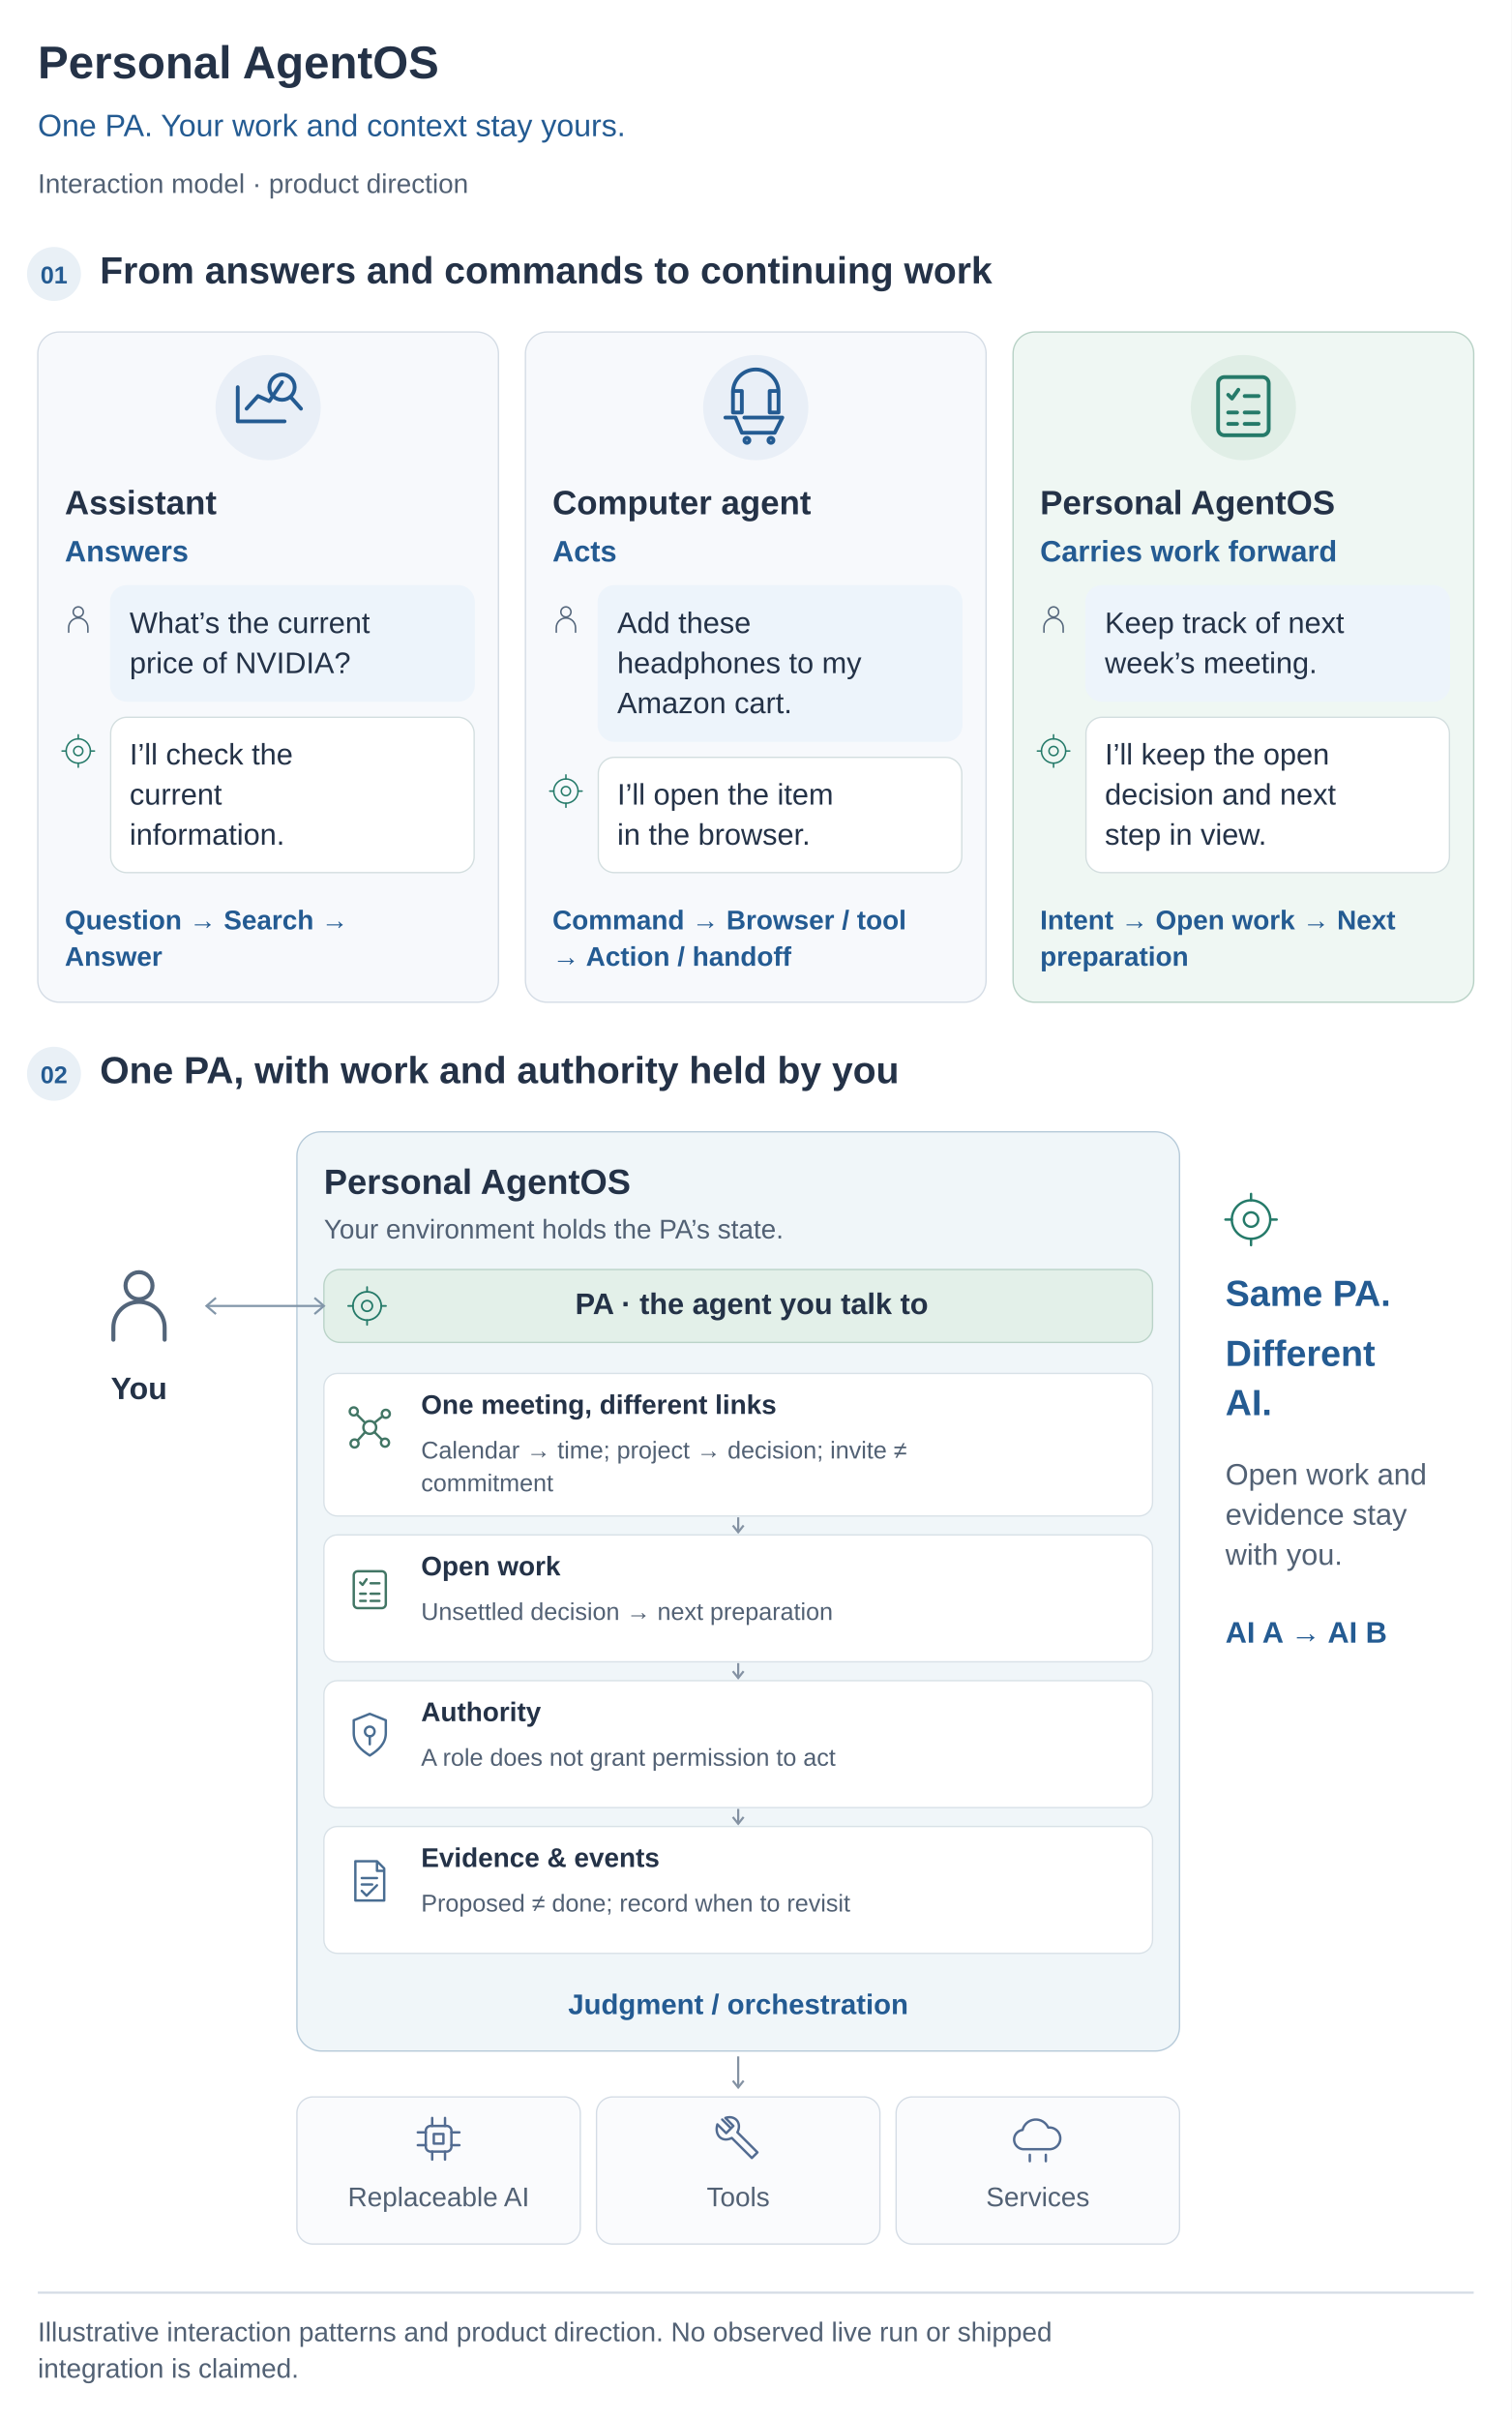
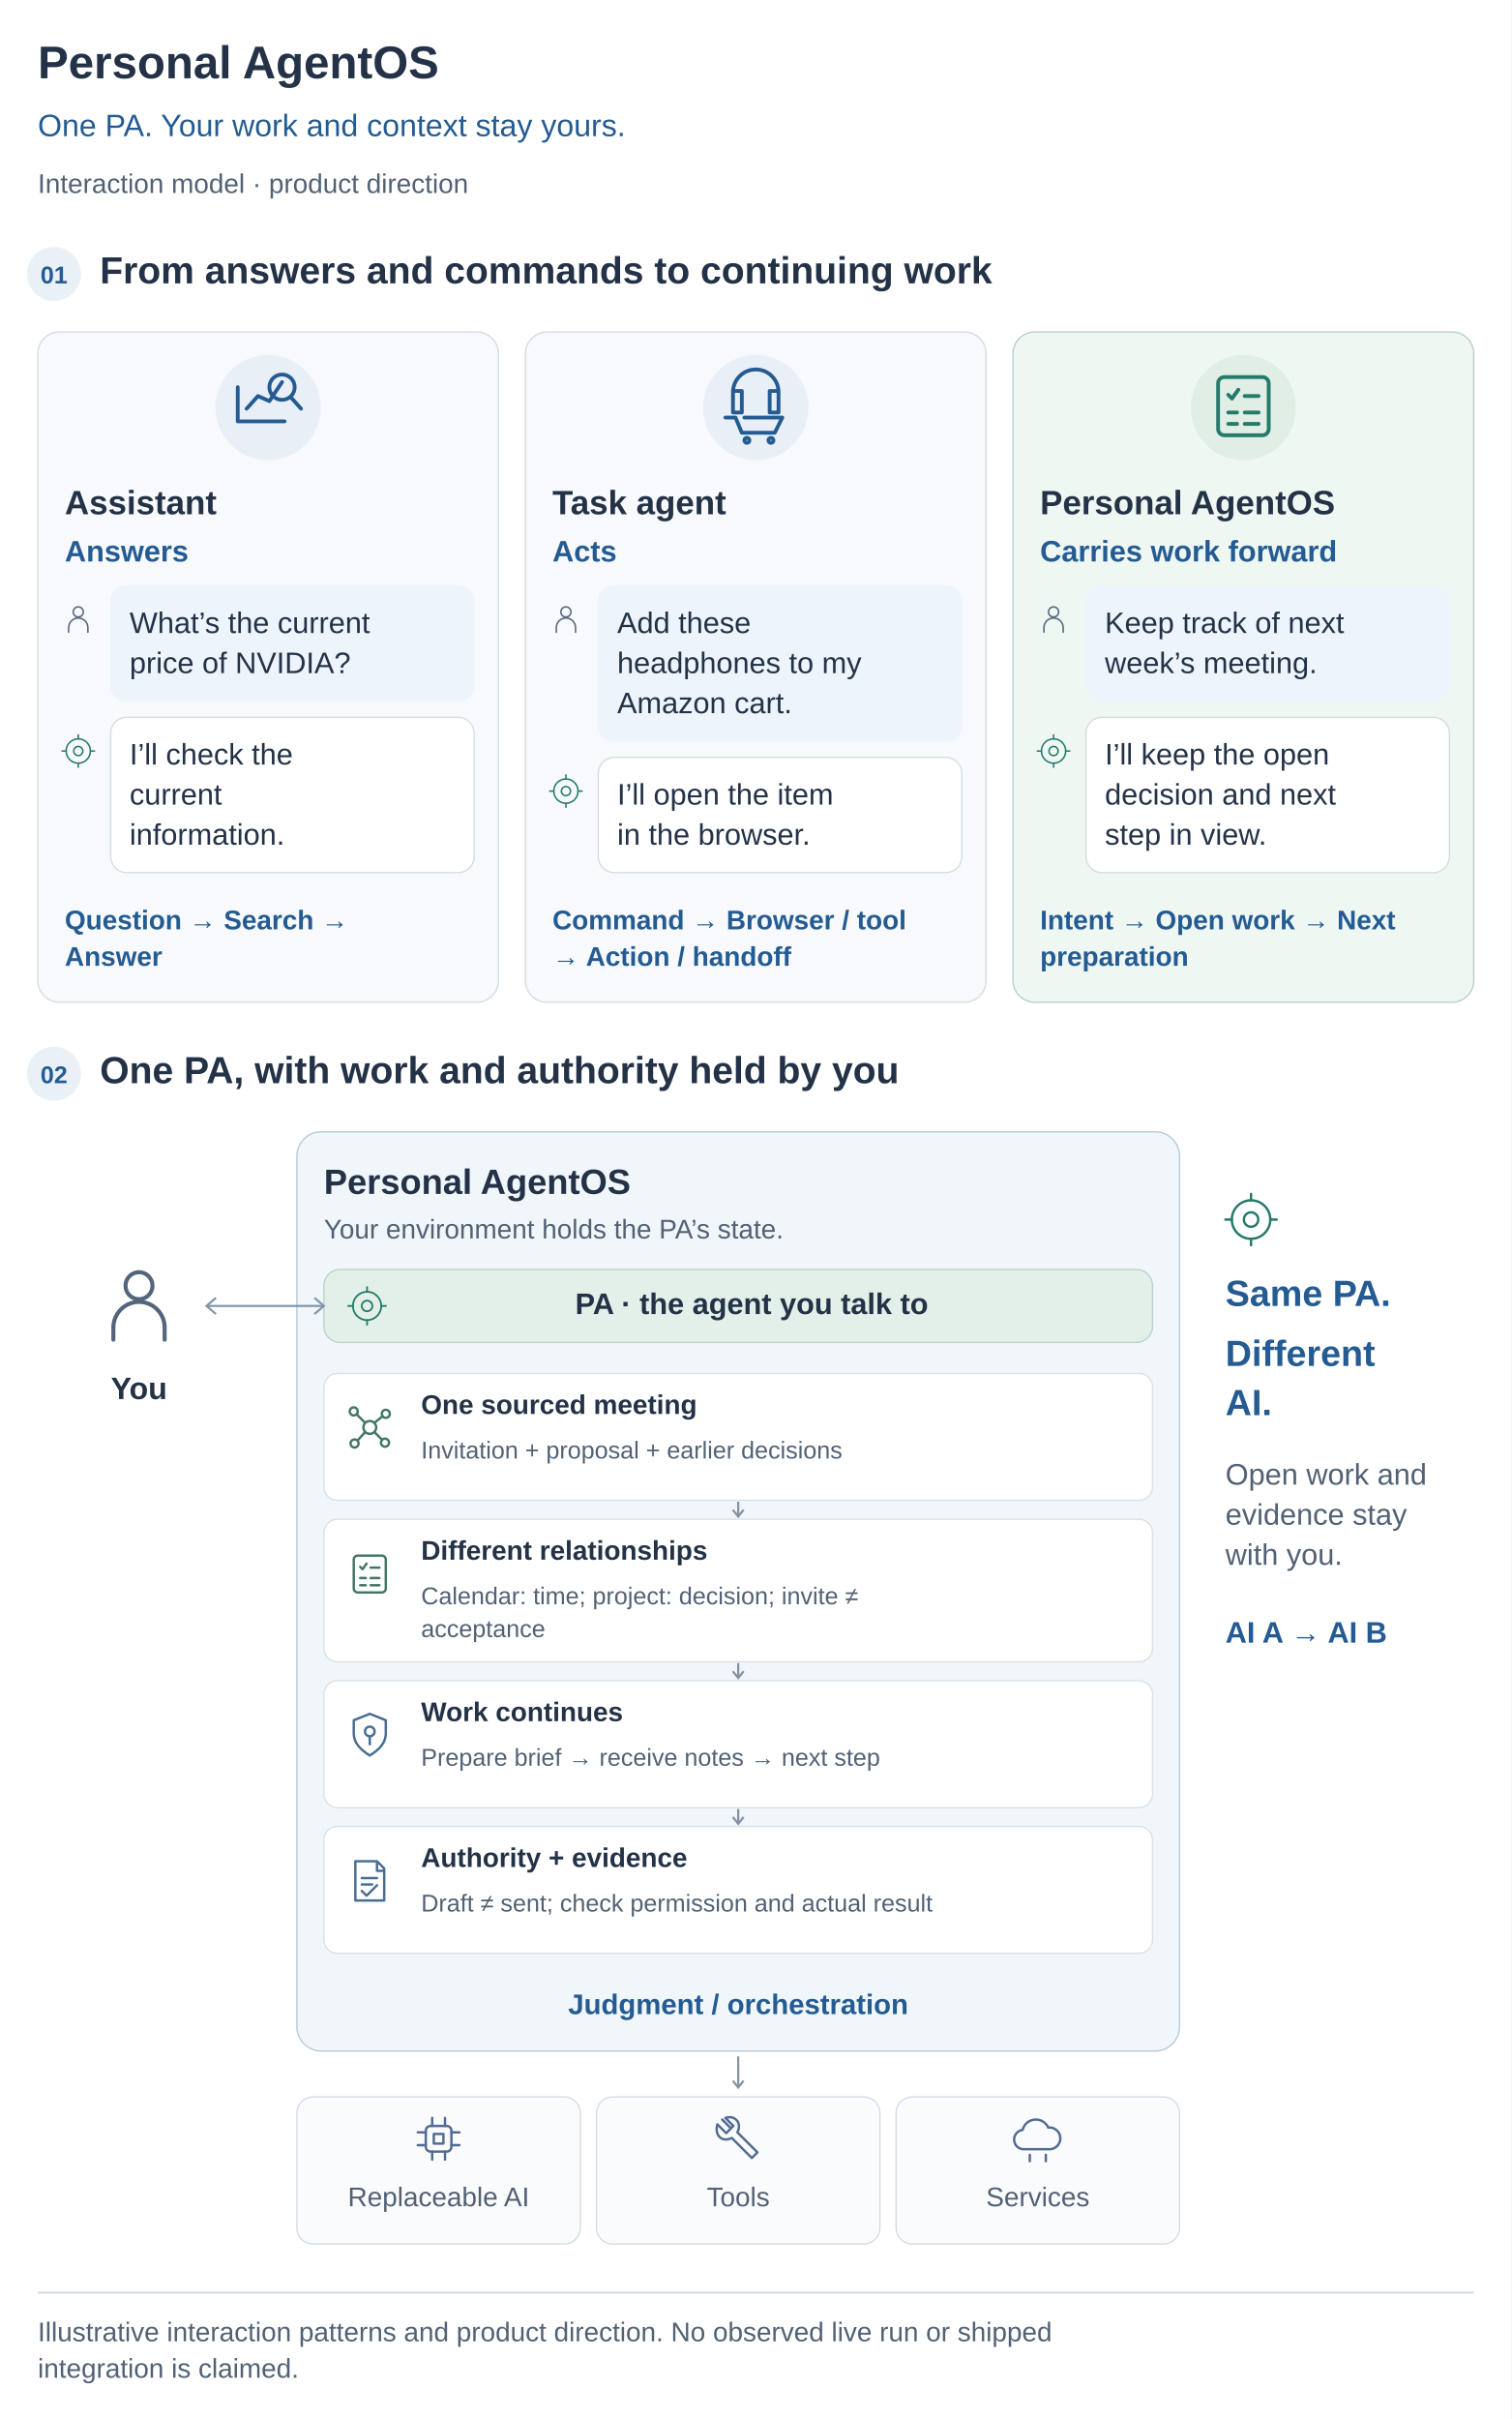
<svg xmlns="http://www.w3.org/2000/svg" width="1120" height="1792" viewBox="0 0 1120 1792" role="img" aria-labelledby="title desc">
  <style>text{font-family:Arial,"Noto Sans",sans-serif;fill:#243247} .bold{font-weight:700} .muted{fill:#526174} .blue{fill:#245b92}</style>
  <rect width="1120" height="1792" fill="#fff" />
  <text x="28" y="58.0" font-size="34" class="bold" text-anchor="start">Personal AgentOS</text>
  <text x="28" y="100.9" font-size="23" class="blue" text-anchor="start">One PA. Your work and context stay yours.</text>
  <text x="28" y="142.95" font-size="20" class="muted" text-anchor="start">Interaction model · product direction</text>
  <circle cx="40" cy="202.95" r="20" fill="#e9f0f6" stroke="none" />
  <text x="40" y="209.95" font-size="18" class="blue bold" text-anchor="middle">01</text>
  <text x="74" y="209.95" font-size="28" class="bold" text-anchor="start">From answers and commands to continuing work</text>
  <rect x="28.0" y="245.95" width="341.333" height="496.5" rx="16" fill="#f7f9fc" stroke="#d4dce5" />
  <circle cx="198.667" cy="301.95" r="39" fill="#e9eff7" stroke="none" />
  <g transform="translate(168.6667 269.95) scale(0.9375)" fill="none" stroke="#245b92" stroke-width="3" stroke-linecap="round" stroke-linejoin="round">
    <path d="M8 45V18m0 27h37M15 35l9-10 9 4 10-15" />
    <circle cx="43" cy="18" r="10" />
    <path d="m50 26 8 9" />
  </g>
  <text x="48.0" y="380.95" font-size="25" class="bold" text-anchor="start">Assistant</text>
  <text x="48.0" y="415.95" font-size="22" class="blue bold" text-anchor="start">Answers</text>
  <g transform="translate(46.0 446.95) scale(0.375)" fill="none" stroke="#53657a" stroke-width="3" stroke-linecap="round" stroke-linejoin="round">
    <circle cx="32" cy="17" r="10" />
    <path d="M13 57v-9a19 19 0 0 1 38 0v9" />
  </g>
  <rect x="82.0" y="433.95" width="269.333" height="85.4" rx="12" fill="#edf4fb" stroke="#edf4fb" />
  <text x="96.0" y="468.95" font-size="22" class="" text-anchor="start">What’s the current</text>
  <text x="96.0" y="498.65" font-size="22" class="" text-anchor="start">price of NVIDIA?</text>
  <g transform="translate(46.0 544.35) scale(0.375)" fill="none" stroke="#257a69" stroke-width="3" stroke-linecap="round" stroke-linejoin="round">
    <circle cx="32" cy="32" r="24" />
    <circle cx="32" cy="32" r="9" />
    <path d="M32 0v8m0 48v8M0 32h8m48 0h8" />
  </g>
  <rect x="82.0" y="531.35" width="269.333" height="115.1" rx="12" fill="#ffffff" stroke="#d3dedf" />
  <text x="96.0" y="566.35" font-size="22" class="" text-anchor="start">I’ll check the</text>
  <text x="96.0" y="596.05" font-size="22" class="" text-anchor="start">current</text>
  <text x="96.0" y="625.75" font-size="22" class="" text-anchor="start">information.</text>
  <text x="48.0" y="688.45" font-size="20" class="blue bold" text-anchor="start">Question → Search →</text>
  <text x="48.0" y="715.45" font-size="20" class="blue bold" text-anchor="start">Answer</text>
  <rect x="389.333" y="245.95" width="341.333" height="496.5" rx="16" fill="#f7f9fc" stroke="#d4dce5" />
  <circle cx="560.0" cy="301.95" r="39" fill="#e9eff7" stroke="none" />
  <g transform="translate(530.0 269.95) scale(0.9375)" fill="none" stroke="#245b92" stroke-width="3" stroke-linecap="round" stroke-linejoin="round">
    <path d="M14 29v-7a18 18 0 0 1 36 0v7M14 21h7v17h-7zm29 0h7v17h-7zM8 42h8l5 12h26l6-12H23" />
    <circle cx="25" cy="60" r="2" />
    <circle cx="44" cy="60" r="2" />
  </g>
-   <text x="409.333" y="380.95" font-size="25" class="bold" text-anchor="start">Computer agent</text>
+   <text x="409.333" y="380.95" font-size="25" class="bold" text-anchor="start">Task agent</text>
  <text x="409.333" y="415.95" font-size="22" class="blue bold" text-anchor="start">Acts</text>
  <g transform="translate(407.3333 446.95) scale(0.375)" fill="none" stroke="#53657a" stroke-width="3" stroke-linecap="round" stroke-linejoin="round">
    <circle cx="32" cy="17" r="10" />
    <path d="M13 57v-9a19 19 0 0 1 38 0v9" />
  </g>
  <rect x="443.333" y="433.95" width="269.333" height="115.1" rx="12" fill="#edf4fb" stroke="#edf4fb" />
  <text x="457.333" y="468.95" font-size="22" class="" text-anchor="start">Add these</text>
  <text x="457.333" y="498.65" font-size="22" class="" text-anchor="start">headphones to my</text>
  <text x="457.333" y="528.35" font-size="22" class="" text-anchor="start">Amazon cart.</text>
  <g transform="translate(407.3333 574.05) scale(0.375)" fill="none" stroke="#257a69" stroke-width="3" stroke-linecap="round" stroke-linejoin="round">
    <circle cx="32" cy="32" r="24" />
    <circle cx="32" cy="32" r="9" />
    <path d="M32 0v8m0 48v8M0 32h8m48 0h8" />
  </g>
  <rect x="443.333" y="561.05" width="269.333" height="85.4" rx="12" fill="#ffffff" stroke="#d3dedf" />
  <text x="457.333" y="596.05" font-size="22" class="" text-anchor="start">I’ll open the item</text>
  <text x="457.333" y="625.75" font-size="22" class="" text-anchor="start">in the browser.</text>
  <text x="409.333" y="688.45" font-size="20" class="blue bold" text-anchor="start">Command → Browser / tool</text>
  <text x="409.333" y="715.45" font-size="20" class="blue bold" text-anchor="start">→ Action / handoff</text>
  <rect x="750.667" y="245.95" width="341.333" height="496.5" rx="16" fill="#eff7f3" stroke="#b7d1c5" />
  <circle cx="921.333" cy="301.95" r="39" fill="#e0eee6" stroke="none" />
  <g transform="translate(891.3333 269.95) scale(0.9375)" fill="none" stroke="#257a69" stroke-width="3" stroke-linecap="round" stroke-linejoin="round">
    <rect x="12" y="10" width="40" height="46" rx="5" />
    <path d="m20 24 3 3 5-7m5 5h11M20 38h7m6 0h11M20 47h7m6 0h11" />
  </g>
  <text x="770.667" y="380.95" font-size="25" class="bold" text-anchor="start">Personal AgentOS</text>
  <text x="770.667" y="415.95" font-size="22" class="blue bold" text-anchor="start">Carries work forward</text>
  <g transform="translate(768.6667 446.95) scale(0.375)" fill="none" stroke="#53657a" stroke-width="3" stroke-linecap="round" stroke-linejoin="round">
    <circle cx="32" cy="17" r="10" />
    <path d="M13 57v-9a19 19 0 0 1 38 0v9" />
  </g>
  <rect x="804.667" y="433.95" width="269.333" height="85.4" rx="12" fill="#edf4fb" stroke="#edf4fb" />
  <text x="818.667" y="468.95" font-size="22" class="" text-anchor="start">Keep track of next</text>
  <text x="818.667" y="498.65" font-size="22" class="" text-anchor="start">week’s meeting.</text>
  <g transform="translate(768.6667 544.35) scale(0.375)" fill="none" stroke="#257a69" stroke-width="3" stroke-linecap="round" stroke-linejoin="round">
    <circle cx="32" cy="32" r="24" />
    <circle cx="32" cy="32" r="9" />
    <path d="M32 0v8m0 48v8M0 32h8m48 0h8" />
  </g>
  <rect x="804.667" y="531.35" width="269.333" height="115.1" rx="12" fill="#ffffff" stroke="#d3dedf" />
  <text x="818.667" y="566.35" font-size="22" class="" text-anchor="start">I’ll keep the open</text>
  <text x="818.667" y="596.05" font-size="22" class="" text-anchor="start">decision and next</text>
  <text x="818.667" y="625.75" font-size="22" class="" text-anchor="start">step in view.</text>
  <text x="770.667" y="688.45" font-size="20" class="blue bold" text-anchor="start">Intent → Open work → Next</text>
  <text x="770.667" y="715.45" font-size="20" class="blue bold" text-anchor="start">preparation</text>
  <circle cx="40" cy="795.45" r="20" fill="#e9f0f6" stroke="none" />
  <text x="40" y="802.45" font-size="18" class="blue bold" text-anchor="middle">02</text>
  <text x="74" y="802.45" font-size="28" class="bold" text-anchor="start">One PA, with work and authority held by you</text>
  <g transform="translate(71 935.45) scale(1.0)" fill="none" stroke="#53657a" stroke-width="3" stroke-linecap="round" stroke-linejoin="round">
    <circle cx="32" cy="17" r="10" />
    <path d="M13 57v-9a19 19 0 0 1 38 0v9" />
  </g>
  <text x="103" y="1036.45" font-size="23" class="bold" text-anchor="middle">You</text>
  <rect x="220" y="838.45" width="654" height="680.95" rx="18" fill="#f0f6f9" stroke="#b6cad9" />
  <text x="240" y="884.45" font-size="26" class="bold" text-anchor="start">Personal AgentOS</text>
  <text x="240" y="917.45" font-size="20" class="muted" text-anchor="start">Your environment holds the PA’s state.</text>
  <rect x="240" y="940.45" width="614" height="54" rx="12" fill="#e3f0e9" stroke="#bad3c8" />
  <g transform="translate(258 953.45) scale(0.4375)" fill="none" stroke="#257a69" stroke-width="3" stroke-linecap="round" stroke-linejoin="round">
    <circle cx="32" cy="32" r="24" />
    <circle cx="32" cy="32" r="9" />
    <path d="M32 0v8m0 48v8M0 32h8m48 0h8" />
  </g>
  <text x="557.0" y="973.45" font-size="22" class="bold" text-anchor="middle">PA · the agent you talk to</text>
  <path d="M153 967.45H240" fill="none" stroke="#8296a9" stroke-width="1.6" />
  <path d="M160 961.45L153 967.45L160 973.45M233 961.45L240 967.45L233 973.45" fill="none" stroke="#8296a9" stroke-width="1.6" />
-   <rect x="240" y="1017.45" width="614" height="105.6" rx="10" fill="#fff" stroke="#d8e1e7" />
+   <rect x="240" y="1017.45" width="614" height="94" rx="10" fill="#fff" stroke="#d8e1e7" />
  <g transform="translate(255 1038.45) scale(0.59375)" fill="none" stroke="#427665" stroke-width="3" stroke-linecap="round" stroke-linejoin="round">
    <circle cx="32" cy="32" r="8" />
    <circle cx="12" cy="12" r="5" />
    <circle cx="52" cy="15" r="5" />
    <circle cx="13" cy="52" r="5" />
    <circle cx="51" cy="51" r="5" />
    <path d="m16 16 10 10m12 0 10-8M17 48l9-10m12 0 9 9" />
  </g>
-   <text x="312" y="1047.45" font-size="20" class="bold" text-anchor="start">One meeting, different links</text>
-   <text x="312" y="1080.45" font-size="18" class="muted" text-anchor="start">Calendar → time; project → decision; invite ≠</text>
-   <text x="312" y="1104.75" font-size="18" class="muted" text-anchor="start">commitment</text>
-   <path d="M547.0 1124.05 L547.0 1135.05" fill="none" stroke="#8492a3" stroke-width="1.6" />
-   <path d="M543.0 1130.05 L547.0 1135.05 L551.0 1130.05" fill="none" stroke="#8492a3" stroke-width="1.6" />
-   <rect x="240" y="1137.05" width="614" height="94" rx="10" fill="#fff" stroke="#d8e1e7" />
-   <g transform="translate(255 1158.05) scale(0.59375)" fill="none" stroke="#427665" stroke-width="3" stroke-linecap="round" stroke-linejoin="round">
+   <text x="312" y="1047.45" font-size="20" class="bold" text-anchor="start">One sourced meeting</text>
+   <text x="312" y="1080.45" font-size="18" class="muted" text-anchor="start">Invitation + proposal + earlier decisions</text>
+   <path d="M547.0 1112.45 L547.0 1123.45" fill="none" stroke="#8492a3" stroke-width="1.6" />
+   <path d="M543.0 1118.45 L547.0 1123.45 L551.0 1118.45" fill="none" stroke="#8492a3" stroke-width="1.6" />
+   <rect x="240" y="1125.45" width="614" height="105.6" rx="10" fill="#fff" stroke="#d8e1e7" />
+   <g transform="translate(255 1146.45) scale(0.59375)" fill="none" stroke="#427665" stroke-width="3" stroke-linecap="round" stroke-linejoin="round">
    <rect x="12" y="10" width="40" height="46" rx="5" />
    <path d="m20 24 3 3 5-7m5 5h11M20 38h7m6 0h11M20 47h7m6 0h11" />
  </g>
-   <text x="312" y="1167.05" font-size="20" class="bold" text-anchor="start">Open work</text>
-   <text x="312" y="1200.05" font-size="18" class="muted" text-anchor="start">Unsettled decision → next preparation</text>
+   <text x="312" y="1155.45" font-size="20" class="bold" text-anchor="start">Different relationships</text>
+   <text x="312" y="1188.45" font-size="18" class="muted" text-anchor="start">Calendar: time; project: decision; invite ≠</text>
+   <text x="312" y="1212.75" font-size="18" class="muted" text-anchor="start">acceptance</text>
  <path d="M547.0 1232.05 L547.0 1243.05" fill="none" stroke="#8492a3" stroke-width="1.6" />
  <path d="M543.0 1238.05 L547.0 1243.05 L551.0 1238.05" fill="none" stroke="#8492a3" stroke-width="1.6" />
  <rect x="240" y="1245.05" width="614" height="94" rx="10" fill="#fff" stroke="#d8e1e7" />
  <g transform="translate(255 1266.05) scale(0.59375)" fill="none" stroke="#496d92" stroke-width="3" stroke-linecap="round" stroke-linejoin="round">
    <path d="M32 6 52 14v16c0 13-9 21-20 28-11-7-20-15-20-28V14z" />
    <circle cx="32" cy="28" r="6" />
    <path d="M32 34v10" />
  </g>
-   <text x="312" y="1275.05" font-size="20" class="bold" text-anchor="start">Authority</text>
-   <text x="312" y="1308.05" font-size="18" class="muted" text-anchor="start">A role does not grant permission to act</text>
+   <text x="312" y="1275.05" font-size="20" class="bold" text-anchor="start">Work continues</text>
+   <text x="312" y="1308.05" font-size="18" class="muted" text-anchor="start">Prepare brief → receive notes → next step</text>
  <path d="M547.0 1340.05 L547.0 1351.05" fill="none" stroke="#8492a3" stroke-width="1.6" />
  <path d="M543.0 1346.05 L547.0 1351.05 L551.0 1346.05" fill="none" stroke="#8492a3" stroke-width="1.6" />
  <rect x="240" y="1353.05" width="614" height="94" rx="10" fill="#fff" stroke="#d8e1e7" />
  <g transform="translate(255 1374.05) scale(0.59375)" fill="none" stroke="#496d92" stroke-width="3" stroke-linecap="round" stroke-linejoin="round">
    <path d="M14 8h27l9 9v40H14zM41 8v12h9M22 29h19m-19 8h13m-13 8 6 6 13-13" />
  </g>
-   <text x="312" y="1383.05" font-size="20" class="bold" text-anchor="start">Evidence &amp; events</text>
-   <text x="312" y="1416.05" font-size="18" class="muted" text-anchor="start">Proposed ≠ done; record when to revisit</text>
+   <text x="312" y="1383.05" font-size="20" class="bold" text-anchor="start">Authority + evidence</text>
+   <text x="312" y="1416.05" font-size="18" class="muted" text-anchor="start">Draft ≠ sent; check permission and actual result</text>
  <text x="547.0" y="1492.05" font-size="21" class="blue bold" text-anchor="middle">Judgment / orchestration</text>
  <path d="M547.0 1523.4 L547.0 1546.4" fill="none" stroke="#8492a3" stroke-width="1.6" />
  <path d="M543.0 1541.4 L547.0 1546.4 L551.0 1541.4" fill="none" stroke="#8492a3" stroke-width="1.6" />
  <rect x="220.0" y="1553.4" width="210.0" height="109" rx="12" fill="#fafbfd" stroke="#d4dce5" />
  <g transform="translate(306.0 1565.4) scale(0.59375)" fill="none" stroke="#526b91" stroke-width="3" stroke-linecap="round" stroke-linejoin="round">
    <rect x="16" y="16" width="32" height="32" rx="6" />
    <path d="M24 6v10m16-10v10M24 48v10m16-10v10M6 24h10M6 40h10m32-16h10M48 40h10M26 26h12v12H26z" />
  </g>
  <text x="325.0" y="1634.4" font-size="20" class="muted" text-anchor="middle">Replaceable AI</text>
  <rect x="442.0" y="1553.4" width="210.0" height="109" rx="12" fill="#fafbfd" stroke="#d4dce5" />
  <g transform="translate(528.0 1565.4) scale(0.59375)" fill="none" stroke="#526b91" stroke-width="3" stroke-linecap="round" stroke-linejoin="round">
    <path d="m12 8 11 11-6 6L6 14c-4 14 6 23 18 17l25 25 7-7-25-25C37 12 28 2 16 6l10 10-7 7" />
  </g>
  <text x="547.0" y="1634.4" font-size="20" class="muted" text-anchor="middle">Tools</text>
  <rect x="664.0" y="1553.4" width="210.0" height="109" rx="12" fill="#fafbfd" stroke="#d4dce5" />
  <g transform="translate(750.0 1565.4) scale(0.59375)" fill="none" stroke="#526b91" stroke-width="3" stroke-linecap="round" stroke-linejoin="round">
    <path d="M16 45a12 12 0 0 1-3-24 17 17 0 0 1 32-3 13 13 0 0 1 3 27H16zM22 52v8m20-8v8" />
  </g>
  <text x="769.0" y="1634.4" font-size="20" class="muted" text-anchor="middle">Services</text>
  <g transform="translate(908 884.45) scale(0.59375)" fill="none" stroke="#257a69" stroke-width="3" stroke-linecap="round" stroke-linejoin="round">
    <circle cx="32" cy="32" r="24" />
    <circle cx="32" cy="32" r="9" />
    <path d="M32 0v8m0 48v8M0 32h8m48 0h8" />
  </g>
  <text x="908" y="967.45" font-size="27" class="blue bold" text-anchor="start">Same PA.</text>
  <text x="908" y="1011.9" font-size="27" class="blue bold" text-anchor="start">Different</text>
  <text x="908" y="1048.35" font-size="27" class="blue bold" text-anchor="start">AI.</text>
  <text x="908" y="1099.8" font-size="22" class="muted" text-anchor="start">Open work and</text>
  <text x="908" y="1129.5" font-size="22" class="muted" text-anchor="start">evidence stay</text>
  <text x="908" y="1159.2" font-size="22" class="muted" text-anchor="start">with you.</text>
  <text x="908" y="1216.9" font-size="22" class="blue bold" text-anchor="start">AI A → AI B</text>
  <path d="M28 1698.4H1092" fill="none" stroke="#d4dce5" stroke-width="1.6" />
  <text x="28" y="1734.4" font-size="20" class="muted" text-anchor="start">Illustrative interaction patterns and product direction. No observed live run or shipped</text>
  <text x="28" y="1761.4" font-size="20" class="muted" text-anchor="start">integration is claimed.</text>
</svg>
